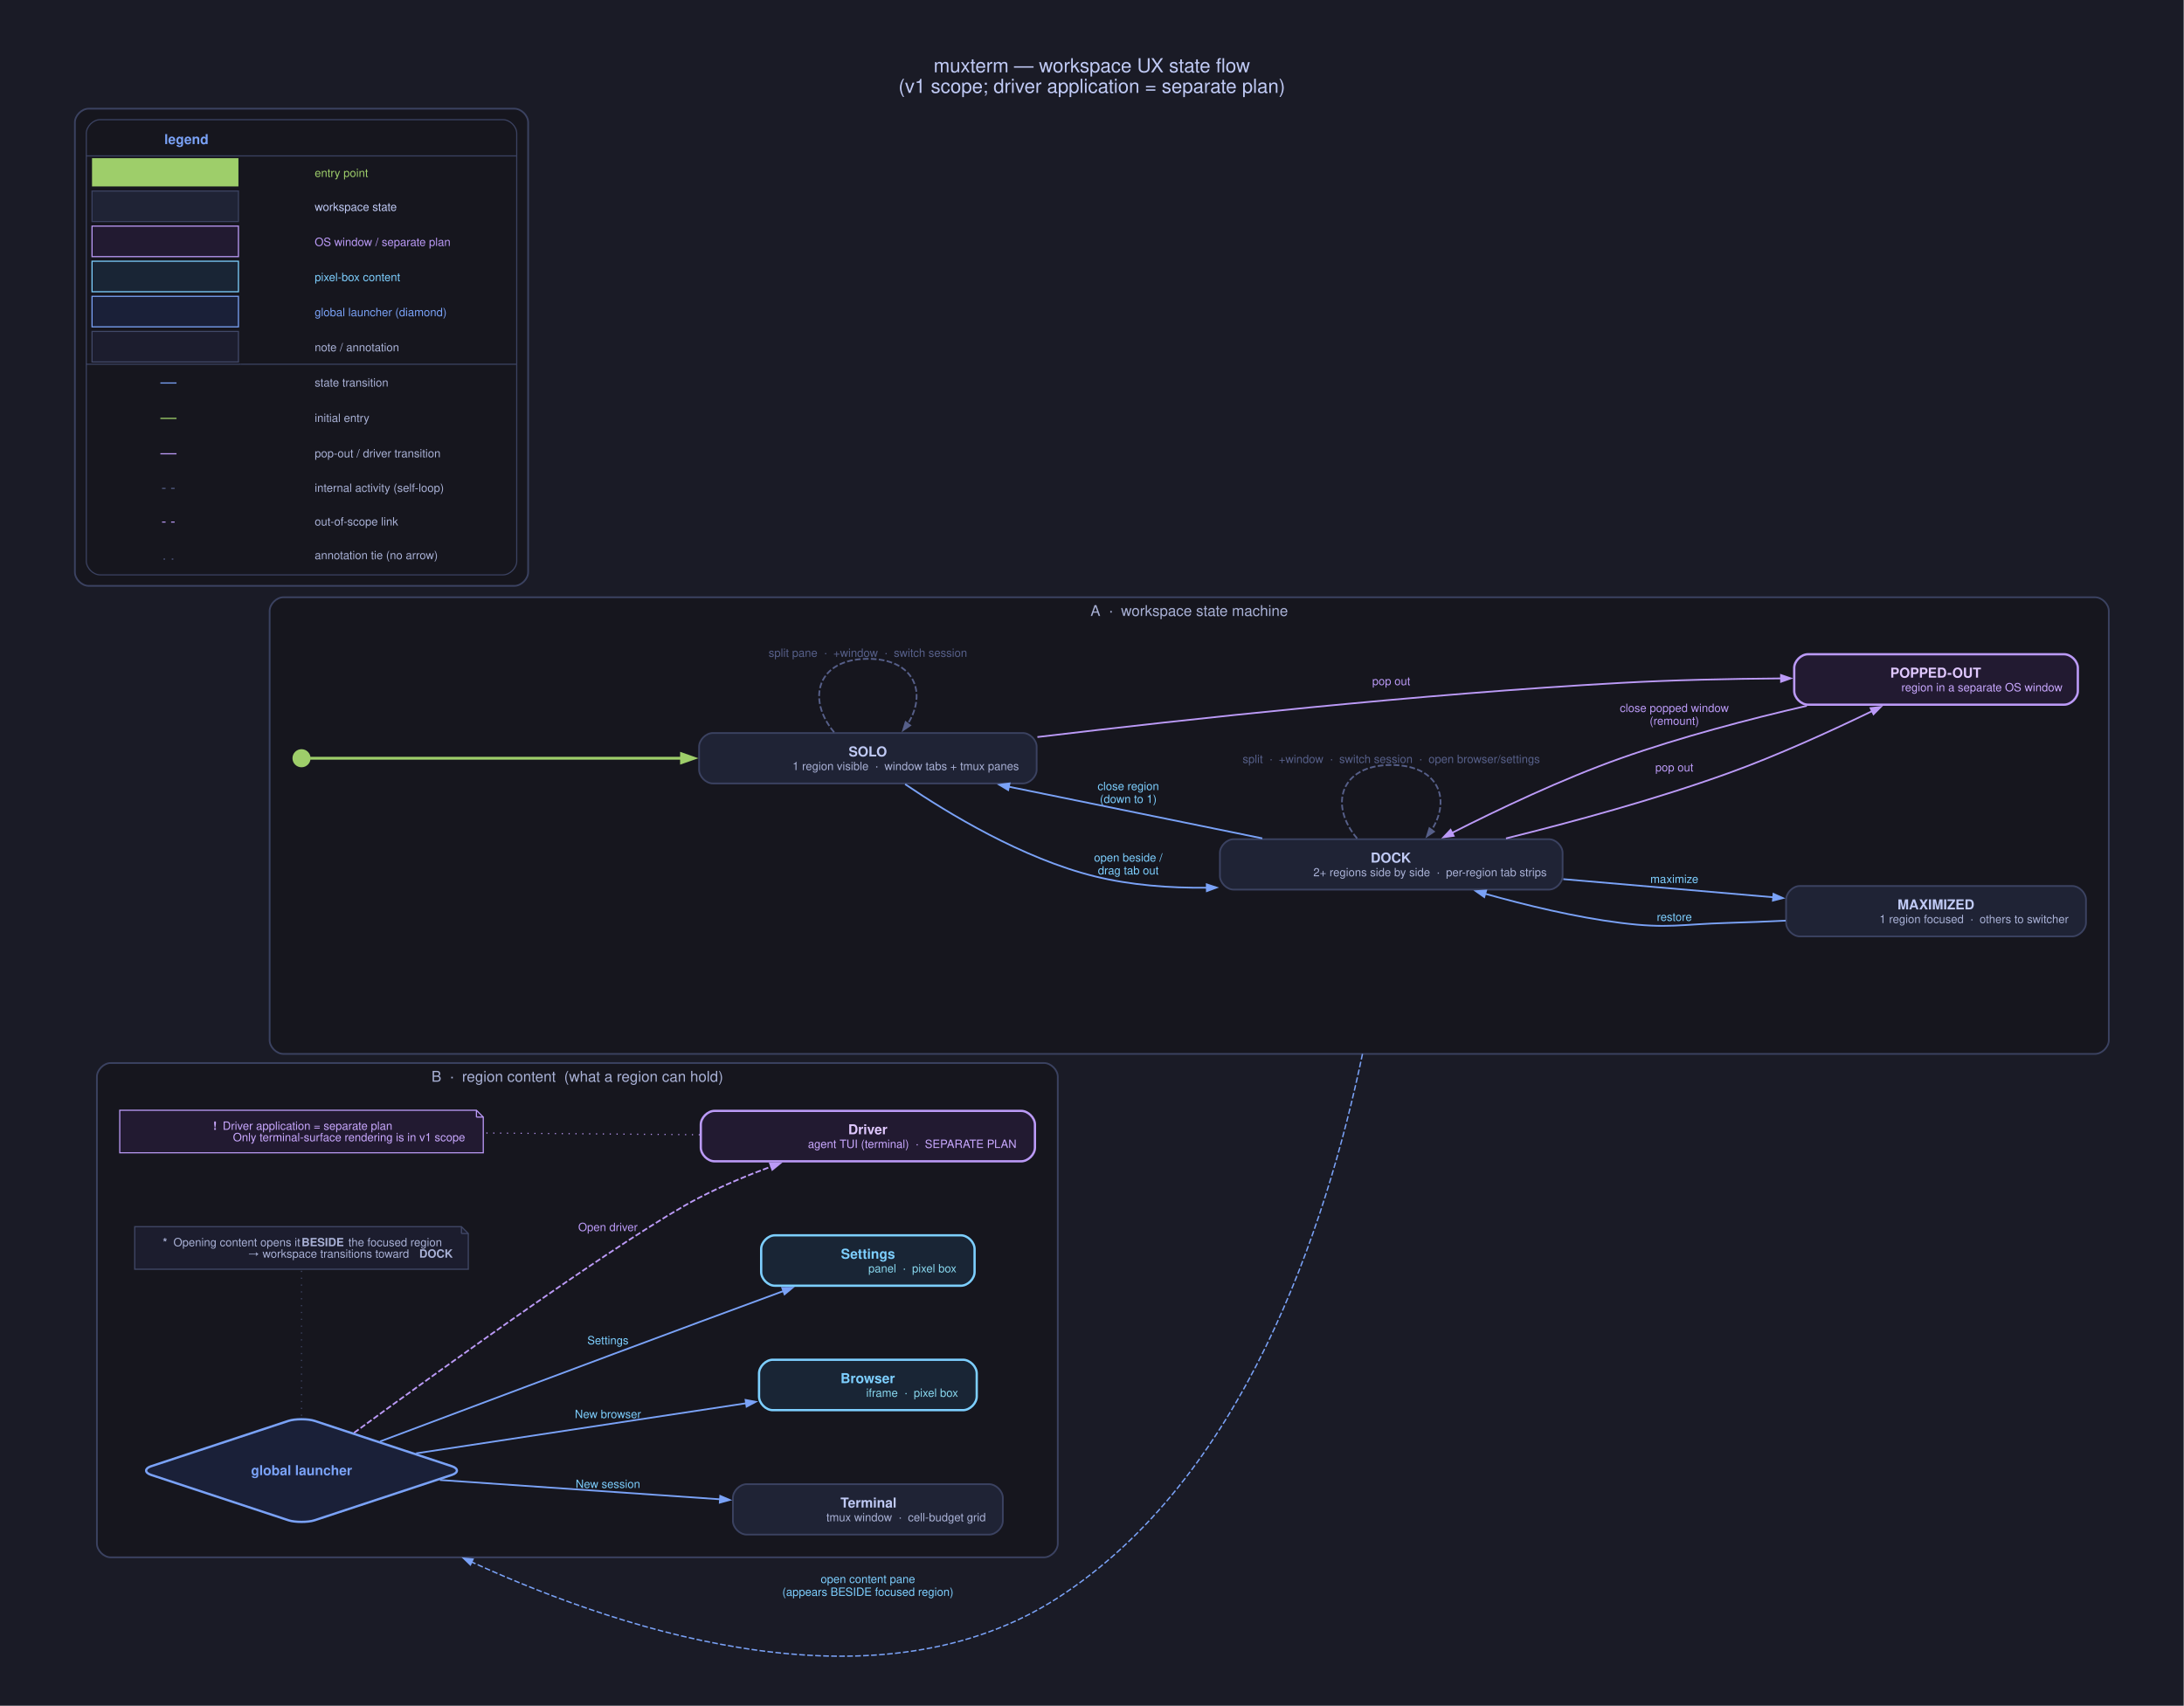
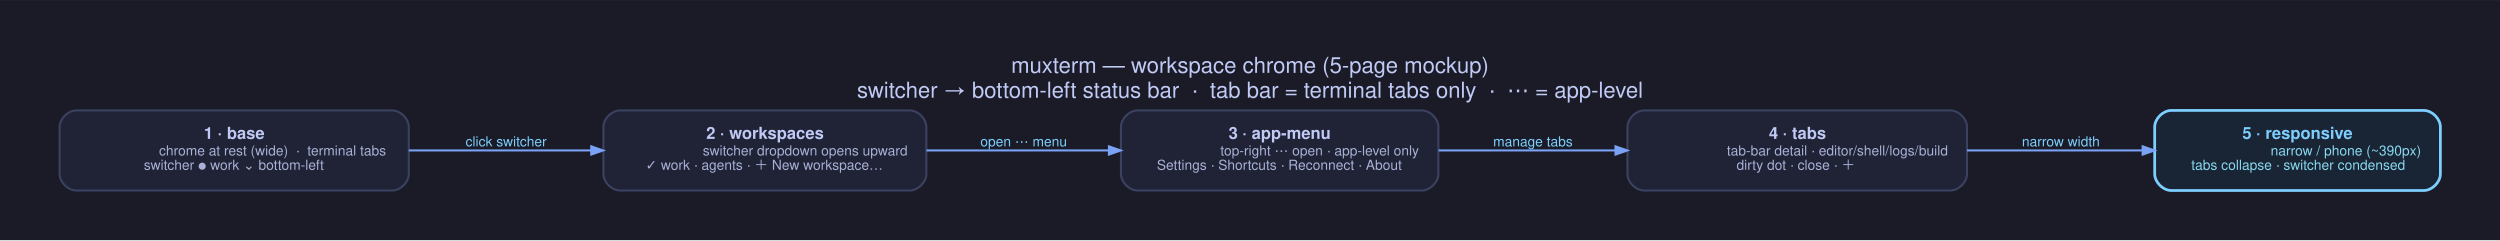
- <svg xmlns="http://www.w3.org/2000/svg" width="1913pt" height="1494pt" viewBox="0.00 0.00 1913.00 1494.00">
-   <g id="graph0" class="graph" transform="scale(1 1) rotate(0) translate(57.6 1451)">
-     <polygon fill="#1a1b26" stroke="none" points="-57.6,43.2 -57.6,-1451 1855.14,-1451 1855.14,43.2 -57.6,43.2" />
-     <text xml:space="preserve" text-anchor="middle" x="898.77" y="-1387.65" font-family="Helvetica,Arial,sans-serif" font-size="17.00" fill="#c0caf5">muxterm — workspace UX state flow</text>
-     <text xml:space="preserve" text-anchor="middle" x="898.77" y="-1369.65" font-family="Helvetica,Arial,sans-serif" font-size="17.00" fill="#c0caf5">(v1 scope; driver application = separate plan)</text>
-     <g id="clust1" class="cluster">
-       <path fill="#16161e" stroke="#3b4261" stroke-width="1.5" d="M190.58,-527.8C190.58,-527.8 1777.54,-527.8 1777.54,-527.8 1783.54,-527.8 1789.54,-533.8 1789.54,-539.8 1789.54,-539.8 1789.54,-915.8 1789.54,-915.8 1789.54,-921.8 1783.54,-927.8 1777.54,-927.8 1777.54,-927.8 190.58,-927.8 190.58,-927.8 184.58,-927.8 178.58,-921.8 178.58,-915.8 178.58,-915.8 178.58,-539.8 178.58,-539.8 178.58,-533.8 184.58,-527.8 190.58,-527.8" />
-       <text xml:space="preserve" text-anchor="middle" x="984.06" y="-911.45" font-family="Helvetica,Arial,sans-serif" font-size="13.00" fill="#a9b1d6">A  ·  workspace state machine</text>
-     </g>
-     <g id="clust2" class="cluster">
-       <path fill="#16161e" stroke="#3b4261" stroke-width="1.5" d="M39.29,-86.8C39.29,-86.8 856.93,-86.8 856.93,-86.8 862.93,-86.8 868.93,-92.8 868.93,-98.8 868.93,-98.8 868.93,-507.8 868.93,-507.8 868.93,-513.8 862.93,-519.8 856.93,-519.8 856.93,-519.8 39.29,-519.8 39.29,-519.8 33.29,-519.8 27.29,-513.8 27.29,-507.8 27.29,-507.8 27.29,-98.8 27.29,-98.8 27.29,-92.8 33.29,-86.8 39.29,-86.8" />
-       <text xml:space="preserve" text-anchor="middle" x="448.11" y="-503.45" font-family="Helvetica,Arial,sans-serif" font-size="13.00" fill="#a9b1d6">B  ·  region content  (what a region can hold)</text>
-     </g>
-     <g id="clust3" class="cluster">
-       <path fill="#16161e" stroke="#3b4261" stroke-width="1.5" d="M20,-937.8C20,-937.8 393,-937.8 393,-937.8 399,-937.8 405,-943.8 405,-949.8 405,-949.8 405,-1343.8 405,-1343.8 405,-1349.8 399,-1355.8 393,-1355.8 393,-1355.8 20,-1355.8 20,-1355.8 14,-1355.8 8,-1349.8 8,-1343.8 8,-1343.8 8,-949.8 8,-949.8 8,-943.8 14,-937.8 20,-937.8" />
-     </g>
+ <svg xmlns="http://www.w3.org/2000/svg" width="1811pt" height="174pt" viewBox="0.00 0.00 1811.40 174.00">
+   <g id="graph0" class="graph" transform="scale(1 1) rotate(0) translate(43.2 138)">
+     <polygon fill="#1a1b26" stroke="transparent" points="-43.2,36 -43.2,-138 1768.2,-138 1768.2,36 -43.2,36" />
+     <text text-anchor="middle" x="862.5" y="-85.2" font-family="Helvetica,Arial,sans-serif" font-size="16.00" fill="#c0caf5">muxterm — workspace chrome (5-page mockup)</text>
+     <text text-anchor="middle" x="862.5" y="-67.2" font-family="Helvetica,Arial,sans-serif" font-size="16.00" fill="#c0caf5">switcher → bottom-left status bar  ·  tab bar = terminal tabs only  ·  ⋯ = app-level</text>
    <g id="node1" class="node">
-       <ellipse fill="#9ece6a" stroke="#9ece6a" stroke-width="0" cx="206.5" cy="-786.8" rx="7.92" ry="7.92" />
+       <path fill="#1f2335" stroke="#3b4261" stroke-width="1.5" d="M241,-58C241,-58 12,-58 12,-58 6,-58 0,-52 0,-46 0,-46 0,-12 0,-12 0,-6 6,0 12,0 12,0 241,0 241,0 247,0 253,-6 253,-12 253,-12 253,-46 253,-46 253,-52 247,-58 241,-58" />
+       <text text-anchor="start" x="104.5" y="-37.4" font-family="Helvetica,Arial,sans-serif" font-weight="bold" font-size="12.00" fill="#c0caf5">1 · base</text>
+       <text text-anchor="start" x="17" y="-25.4" font-family="Helvetica,Arial,sans-serif" font-size="12.00" fill="#c0caf5">                  </text>
+       <text text-anchor="start" x="72" y="-25.4" font-family="Helvetica,Arial,sans-serif" font-size="10.00" fill="#a9b1d6">chrome at rest (wide)  ·  terminal tabs</text>
+       <text text-anchor="start" x="61" y="-15" font-family="Helvetica,Arial,sans-serif" font-size="10.00" fill="#a9b1d6">switcher ● work ⌄ bottom-left</text>
    </g>
    <g id="node2" class="node">
-       <path fill="#1f2335" stroke="#3b4261" stroke-width="1.5" d="M838.43,-808.88C838.43,-808.88 566.75,-808.88 566.75,-808.88 560.75,-808.88 554.75,-802.88 554.75,-796.88 554.75,-796.88 554.75,-776.72 554.75,-776.72 554.75,-770.72 560.75,-764.72 566.75,-764.72 566.75,-764.72 838.43,-764.72 838.43,-764.72 844.43,-764.72 850.43,-770.72 850.43,-776.72 850.43,-776.72 850.43,-796.88 850.43,-796.88 850.43,-802.88 844.43,-808.88 838.43,-808.88" />
-       <text xml:space="preserve" text-anchor="start" x="685.71" y="-788.4" font-family="Helvetica,Arial,sans-serif" font-weight="bold" font-size="12.00" fill="#c0caf5">SOLO</text>
-       <text xml:space="preserve" text-anchor="start" x="570.59" y="-776.4" font-family="Helvetica,Arial,sans-serif" font-size="12.00" fill="#c0caf5">                      </text>
-       <text xml:space="preserve" text-anchor="start" x="636.59" y="-776.4" font-family="Helvetica,Arial,sans-serif" font-size="10.00" fill="#a9b1d6">1 region visible  ·  window tabs + tmux panes</text>
+       <path fill="#1f2335" stroke="#3b4261" stroke-width="1.5" d="M616,-58C616,-58 406,-58 406,-58 400,-58 394,-52 394,-46 394,-46 394,-12 394,-12 394,-6 400,0 406,0 406,0 616,0 616,0 622,0 628,-6 628,-12 628,-12 628,-46 628,-46 628,-52 622,-58 616,-58" />
+       <text text-anchor="start" x="468.5" y="-37.4" font-family="Helvetica,Arial,sans-serif" font-weight="bold" font-size="12.00" fill="#c0caf5">2 · workspaces</text>
+       <text text-anchor="start" x="411" y="-25.4" font-family="Helvetica,Arial,sans-serif" font-size="12.00" fill="#c0caf5">                  </text>
+       <text text-anchor="start" x="466" y="-25.4" font-family="Helvetica,Arial,sans-serif" font-size="10.00" fill="#a9b1d6">switcher dropdown opens upward</text>
+       <text text-anchor="start" x="424.5" y="-15" font-family="Helvetica,Arial,sans-serif" font-size="10.00" fill="#a9b1d6">✓ work · agents · ＋ New workspace…</text>
    </g>
    <g id="edge1" class="edge">
-       <path fill="none" stroke="#9ece6a" stroke-width="2.5" d="M214.11,-786.8C248.62,-786.8 411.42,-786.8 539.51,-786.8" />
-       <polygon fill="#9ece6a" stroke="#9ece6a" stroke-width="2.5" points="539.37,-790.65 550.37,-786.8 539.37,-782.95 539.37,-790.65" />
-     </g>
-     <g id="edge9" class="edge">
-       <path fill="none" stroke="#565f89" stroke-width="1.5" stroke-dasharray="5,2" d="M673.03,-809.55C648.48,-838.8 658.34,-873.88 702.59,-873.88 743.21,-873.88 754.85,-844.32 737.5,-816.84" />
-       <polygon fill="#565f89" stroke="#565f89" stroke-width="1.5" points="739.61,-815.57 733.49,-811.38 735.65,-818.47 739.61,-815.57" />
-       <text xml:space="preserve" text-anchor="middle" x="702.59" y="-875.63" font-family="Helvetica,Arial,sans-serif" font-size="10.00" fill="#565f89">split pane  ·  +window  ·  switch session</text>
+       <path fill="none" stroke="#7aa2f7" stroke-width="1.5" d="M253.01,-29C295.39,-29 342.68,-29 385.03,-29" />
+       <polygon fill="#7aa2f7" stroke="#7aa2f7" stroke-width="1.5" points="385.2,-31.98 393.7,-29 385.2,-26.03 385.2,-31.98" />
+       <text text-anchor="middle" x="323.5" y="-32" font-family="Helvetica,Arial,sans-serif" font-size="10.00" fill="#7dcfff">click switcher</text>
    </g>
    <g id="node3" class="node">
-       <path fill="#1f2335" stroke="#3b4261" stroke-width="1.5" d="M1299.11,-715.88C1299.11,-715.88 1022.93,-715.88 1022.93,-715.88 1016.93,-715.88 1010.93,-709.88 1010.93,-703.88 1010.93,-703.88 1010.93,-683.72 1010.93,-683.72 1010.93,-677.72 1016.93,-671.72 1022.93,-671.72 1022.93,-671.72 1299.11,-671.72 1299.11,-671.72 1305.11,-671.72 1311.11,-677.72 1311.11,-683.72 1311.11,-683.72 1311.11,-703.88 1311.11,-703.88 1311.11,-709.88 1305.11,-715.88 1299.11,-715.88" />
-       <text xml:space="preserve" text-anchor="start" x="1143.02" y="-695.4" font-family="Helvetica,Arial,sans-serif" font-weight="bold" font-size="12.00" fill="#c0caf5">DOCK</text>
-       <text xml:space="preserve" text-anchor="start" x="1026.77" y="-683.4" font-family="Helvetica,Arial,sans-serif" font-size="12.00" fill="#c0caf5">                      </text>
-       <text xml:space="preserve" text-anchor="start" x="1092.77" y="-683.4" font-family="Helvetica,Arial,sans-serif" font-size="10.00" fill="#a9b1d6">2+ regions side by side  ·  per-region tab strips</text>
+       <path fill="#1f2335" stroke="#3b4261" stroke-width="1.5" d="M987,-58C987,-58 781,-58 781,-58 775,-58 769,-52 769,-46 769,-46 769,-12 769,-12 769,-6 775,0 781,0 781,0 987,0 987,0 993,0 999,-6 999,-12 999,-12 999,-46 999,-46 999,-52 993,-58 987,-58" />
+       <text text-anchor="start" x="847" y="-37.4" font-family="Helvetica,Arial,sans-serif" font-weight="bold" font-size="12.00" fill="#c0caf5">3 · app-menu</text>
+       <text text-anchor="start" x="786" y="-25.4" font-family="Helvetica,Arial,sans-serif" font-size="12.00" fill="#c0caf5">                  </text>
+       <text text-anchor="start" x="841" y="-25.4" font-family="Helvetica,Arial,sans-serif" font-size="10.00" fill="#a9b1d6">top-right ⋯ open · app-level only</text>
+       <text text-anchor="start" x="795" y="-15" font-family="Helvetica,Arial,sans-serif" font-size="10.00" fill="#a9b1d6">Settings · Shortcuts · Reconnect · About</text>
    </g>
    <g id="edge2" class="edge">
-       <path fill="none" stroke="#7aa2f7" stroke-width="1.5" d="M735.23,-764.03C772.75,-738.56 838.19,-698.84 901.43,-683.3 932.73,-675.61 966.79,-673.05 999.61,-673.36" />
-       <polygon fill="#7aa2f7" stroke="#7aa2f7" stroke-width="1.5" points="999.4,-676.33 1007.95,-673.51 999.51,-670.38 999.4,-676.33" />
-       <text xml:space="preserve" text-anchor="middle" x="930.68" y="-696.3" font-family="Helvetica,Arial,sans-serif" font-size="10.00" fill="#7dcfff">open beside /</text>
-       <text xml:space="preserve" text-anchor="middle" x="930.68" y="-685.05" font-family="Helvetica,Arial,sans-serif" font-size="10.00" fill="#7dcfff">drag tab out</text>
+       <path fill="none" stroke="#7aa2f7" stroke-width="1.5" d="M628.11,-29C670.07,-29 717.57,-29 760.09,-29" />
+       <polygon fill="#7aa2f7" stroke="#7aa2f7" stroke-width="1.5" points="760.3,-31.98 768.8,-29 760.3,-26.03 760.3,-31.98" />
+       <text text-anchor="middle" x="698.5" y="-32" font-family="Helvetica,Arial,sans-serif" font-size="10.00" fill="#7dcfff">open ⋯ menu</text>
+     </g>
+     <g id="node4" class="node">
+       <path fill="#1f2335" stroke="#3b4261" stroke-width="1.5" d="M1370,-58C1370,-58 1148,-58 1148,-58 1142,-58 1136,-52 1136,-46 1136,-46 1136,-12 1136,-12 1136,-6 1142,0 1148,0 1148,0 1370,0 1370,0 1376,0 1382,-6 1382,-12 1382,-12 1382,-46 1382,-46 1382,-52 1376,-58 1370,-58" />
+       <text text-anchor="start" x="1238.5" y="-37.4" font-family="Helvetica,Arial,sans-serif" font-weight="bold" font-size="12.00" fill="#c0caf5">4 · tabs</text>
+       <text text-anchor="start" x="1153" y="-25.4" font-family="Helvetica,Arial,sans-serif" font-size="12.00" fill="#c0caf5">                  </text>
+       <text text-anchor="start" x="1208" y="-25.4" font-family="Helvetica,Arial,sans-serif" font-size="10.00" fill="#a9b1d6">tab-bar detail · editor/shell/logs/build</text>
+       <text text-anchor="start" x="1215" y="-15" font-family="Helvetica,Arial,sans-serif" font-size="10.00" fill="#a9b1d6">dirty dot · close · ＋</text>
+     </g>
+     <g id="edge3" class="edge">
+       <path fill="none" stroke="#7aa2f7" stroke-width="1.5" d="M999.19,-29C1039.67,-29 1085.53,-29 1127.28,-29" />
+       <polygon fill="#7aa2f7" stroke="#7aa2f7" stroke-width="1.5" points="1127.34,-31.98 1135.84,-29 1127.34,-26.03 1127.34,-31.98" />
+       <text text-anchor="middle" x="1067.5" y="-32" font-family="Helvetica,Arial,sans-serif" font-size="10.00" fill="#7dcfff">manage tabs</text>
    </g>
    <g id="node5" class="node">
-       <path fill="#221a31" stroke="#bb9af7" stroke-width="2" d="M1750.41,-877.88C1750.41,-877.88 1525.99,-877.88 1525.99,-877.88 1519.99,-877.88 1513.99,-871.88 1513.99,-865.88 1513.99,-865.88 1513.99,-845.72 1513.99,-845.72 1513.99,-839.72 1519.99,-833.72 1525.99,-833.72 1525.99,-833.72 1750.41,-833.72 1750.41,-833.72 1756.41,-833.72 1762.41,-839.72 1762.41,-845.72 1762.41,-845.72 1762.41,-865.88 1762.41,-865.88 1762.41,-871.88 1756.41,-877.88 1750.41,-877.88" />
-       <text xml:space="preserve" text-anchor="start" x="1598.08" y="-857.4" font-family="Helvetica,Arial,sans-serif" font-weight="bold" font-size="12.00" fill="#e0c8ff">POPPED-OUT</text>
-       <text xml:space="preserve" text-anchor="start" x="1529.83" y="-845.4" font-family="Helvetica,Arial,sans-serif" font-size="12.00" fill="#c0caf5">                          </text>
-       <text xml:space="preserve" text-anchor="start" x="1607.83" y="-845.4" font-family="Helvetica,Arial,sans-serif" font-size="10.00" fill="#c9a8ff">region in a separate OS window</text>
-     </g>
-     <g id="edge6" class="edge">
-       <path fill="none" stroke="#bb9af7" stroke-width="1.5" d="M851.07,-805.37C984.33,-821.25 1186.01,-843.04 1362.11,-852.8 1407.8,-855.33 1457.83,-856.39 1502.55,-856.72" />
-       <polygon fill="#bb9af7" stroke="#bb9af7" stroke-width="1.5" points="1502.4,-859.7 1510.92,-856.78 1502.44,-853.75 1502.4,-859.7" />
-       <text xml:space="preserve" text-anchor="middle" x="1161.02" y="-850.87" font-family="Helvetica,Arial,sans-serif" font-size="10.00" fill="#bb9af7">pop out</text>
-     </g>
-     <g id="edge3" class="edge">
-       <path fill="none" stroke="#7aa2f7" stroke-width="1.5" d="M1048.07,-716.61C980.79,-730.32 895.12,-747.78 826.04,-761.85" />
-       <polygon fill="#7aa2f7" stroke="#7aa2f7" stroke-width="1.5" points="825.5,-758.93 817.76,-763.54 826.68,-764.76 825.5,-758.93" />
-       <text xml:space="preserve" text-anchor="middle" x="930.68" y="-758.87" font-family="Helvetica,Arial,sans-serif" font-size="10.00" fill="#7dcfff">close region</text>
-       <text xml:space="preserve" text-anchor="middle" x="930.68" y="-747.62" font-family="Helvetica,Arial,sans-serif" font-size="10.00" fill="#7dcfff">(down to 1)</text>
-     </g>
-     <g id="edge10" class="edge">
-       <path fill="none" stroke="#565f89" stroke-width="1.5" stroke-dasharray="5,2" d="M1131.12,-716.55C1106.29,-745.8 1116.26,-780.88 1161.02,-780.88 1202.11,-780.88 1213.88,-751.32 1196.33,-723.84" />
-       <polygon fill="#565f89" stroke="#565f89" stroke-width="1.5" points="1198.41,-722.53 1192.27,-718.37 1194.47,-725.45 1198.41,-722.53" />
-       <text xml:space="preserve" text-anchor="middle" x="1161.02" y="-782.63" font-family="Helvetica,Arial,sans-serif" font-size="10.00" fill="#565f89">split  ·  +window  ·  switch session  ·  open browser/settings</text>
-     </g>
-     <g id="node4" class="node">
-       <path fill="#1f2335" stroke="#3b4261" stroke-width="1.5" d="M1757.54,-674.88C1757.54,-674.88 1518.86,-674.88 1518.86,-674.88 1512.86,-674.88 1506.86,-668.88 1506.86,-662.88 1506.86,-662.88 1506.86,-642.72 1506.86,-642.72 1506.86,-636.72 1512.86,-630.72 1518.86,-630.72 1518.86,-630.72 1757.54,-630.72 1757.54,-630.72 1763.54,-630.72 1769.54,-636.72 1769.54,-642.72 1769.54,-642.72 1769.54,-662.88 1769.54,-662.88 1769.54,-668.88 1763.54,-674.88 1757.54,-674.88" />
-       <text xml:space="preserve" text-anchor="start" x="1604.45" y="-654.4" font-family="Helvetica,Arial,sans-serif" font-weight="bold" font-size="12.00" fill="#c0caf5">MAXIMIZED</text>
-       <text xml:space="preserve" text-anchor="start" x="1522.7" y="-642.4" font-family="Helvetica,Arial,sans-serif" font-size="12.00" fill="#c0caf5">                      </text>
-       <text xml:space="preserve" text-anchor="start" x="1588.7" y="-642.4" font-family="Helvetica,Arial,sans-serif" font-size="10.00" fill="#a9b1d6">1 region focused  ·  others to switcher</text>
+       <path fill="#192535" stroke="#7dcfff" stroke-width="2" d="M1713,-58C1713,-58 1530,-58 1530,-58 1524,-58 1518,-52 1518,-46 1518,-46 1518,-12 1518,-12 1518,-6 1524,0 1530,0 1530,0 1713,0 1713,0 1719,0 1725,-6 1725,-12 1725,-12 1725,-46 1725,-46 1725,-52 1719,-58 1713,-58" />
+       <text text-anchor="start" x="1581.5" y="-37.4" font-family="Helvetica,Arial,sans-serif" font-weight="bold" font-size="12.00" fill="#7dcfff">5 · responsive</text>
+       <text text-anchor="start" x="1535" y="-25.4" font-family="Helvetica,Arial,sans-serif" font-size="12.00" fill="#c0caf5">                      </text>
+       <text text-anchor="start" x="1602" y="-25.4" font-family="Helvetica,Arial,sans-serif" font-size="10.00" fill="#89d9f0">narrow / phone (~390px)</text>
+       <text text-anchor="start" x="1544.5" y="-15" font-family="Helvetica,Arial,sans-serif" font-size="10.00" fill="#89d9f0">tabs collapse · switcher condensed</text>
    </g>
    <g id="edge4" class="edge">
-       <path fill="none" stroke="#7aa2f7" stroke-width="1.5" d="M1311.72,-680.88C1370.49,-675.81 1437.62,-670.02 1495.59,-665.02" />
-       <polygon fill="#7aa2f7" stroke="#7aa2f7" stroke-width="1.5" points="1495.83,-667.99 1504.04,-664.29 1495.31,-662.06 1495.83,-667.99" />
-       <text xml:space="preserve" text-anchor="middle" x="1408.98" y="-677.51" font-family="Helvetica,Arial,sans-serif" font-size="10.00" fill="#7dcfff">maximize</text>
-     </g>
-     <g id="edge7" class="edge">
-       <path fill="none" stroke="#bb9af7" stroke-width="1.5" d="M1261.53,-716.58C1319.02,-730.78 1392.32,-750.69 1455.86,-773.55 1499.27,-789.17 1546.7,-810.86 1582.16,-828.04" />
-       <polygon fill="#bb9af7" stroke="#bb9af7" stroke-width="1.5" points="1580.85,-830.71 1589.79,-831.76 1583.46,-825.36 1580.85,-830.71" />
-       <text xml:space="preserve" text-anchor="middle" x="1408.98" y="-775.3" font-family="Helvetica,Arial,sans-serif" font-size="10.00" fill="#bb9af7">pop out</text>
-     </g>
-     <g id="node6" class="node">
-       <path fill="#1a2038" stroke="#7aa2f7" stroke-width="2" d="M195.11,-206.35C195.11,-206.35 74.67,-166.56 74.67,-166.56 68.98,-164.68 68.98,-160.92 74.67,-159.04 74.67,-159.04 195.11,-119.25 195.11,-119.25 200.8,-117.37 212.2,-117.37 217.89,-119.25 217.89,-119.25 338.33,-159.04 338.33,-159.04 344.02,-160.92 344.02,-164.68 338.33,-166.56 338.33,-166.56 217.89,-206.35 217.89,-206.35 212.2,-208.23 200.8,-208.23 195.11,-206.35" />
-       <text xml:space="preserve" text-anchor="start" x="162.25" y="-158.78" font-family="Helvetica,Arial,sans-serif" font-weight="bold" font-size="12.00" fill="#7aa2f7">global launcher</text>
-     </g>
-     <g id="edge17" class="edge">
-       <path fill="none" stroke="#7aa2f7" stroke-width="1.2" stroke-dasharray="5,2" d="M1135.84,-527.8C1103.77,-374.68 1030.94,-155.76 868.93,-51.3 714.09,48.54 498.01,-17.61 355.53,-82.71" />
-       <polygon fill="#7aa2f7" stroke="#7aa2f7" stroke-width="1.2" points="354.42,-80.14 348.33,-86.04 356.76,-85.23 354.42,-80.14" />
-       <text xml:space="preserve" text-anchor="middle" x="702.59" y="-64.3" font-family="Helvetica,Arial,sans-serif" font-size="10.00" fill="#7dcfff">open content pane</text>
-       <text xml:space="preserve" text-anchor="middle" x="702.59" y="-53.05" font-family="Helvetica,Arial,sans-serif" font-size="10.00" fill="#7dcfff">(appears BESIDE focused region)</text>
-     </g>
-     <g id="edge5" class="edge">
-       <path fill="none" stroke="#7aa2f7" stroke-width="1.5" d="M1506.49,-644.53C1489.46,-643.71 1472.25,-643.01 1455.86,-642.55 1414.21,-641.37 1403.45,-637.34 1362.11,-642.55 1322.27,-647.57 1279,-658.01 1242.93,-668.16" />
-       <polygon fill="#7aa2f7" stroke="#7aa2f7" stroke-width="1.5" points="1242.49,-665.19 1235.14,-670.38 1244.13,-670.91 1242.49,-665.19" />
-       <text xml:space="preserve" text-anchor="middle" x="1408.98" y="-644.3" font-family="Helvetica,Arial,sans-serif" font-size="10.00" fill="#7dcfff">restore</text>
-     </g>
-     <g id="edge8" class="edge">
-       <path fill="none" stroke="#bb9af7" stroke-width="1.5" d="M1525.02,-832.73C1474.56,-821.07 1414.67,-805.42 1362.11,-786.8 1310.41,-768.49 1253.94,-741.56 1214.22,-721.39" />
-       <polygon fill="#bb9af7" stroke="#bb9af7" stroke-width="1.5" points="1215.69,-718.8 1206.77,-717.58 1212.98,-724.1 1215.69,-718.8" />
-       <text xml:space="preserve" text-anchor="middle" x="1408.98" y="-827.32" font-family="Helvetica,Arial,sans-serif" font-size="10.00" fill="#bb9af7">close popped window</text>
-       <text xml:space="preserve" text-anchor="middle" x="1408.98" y="-816.07" font-family="Helvetica,Arial,sans-serif" font-size="10.00" fill="#bb9af7">(remount)</text>
-     </g>
-     <g id="node7" class="node">
-       <path fill="#1f2335" stroke="#3b4261" stroke-width="1.5" d="M808.8,-150.88C808.8,-150.88 596.37,-150.88 596.37,-150.88 590.37,-150.88 584.37,-144.88 584.37,-138.88 584.37,-138.88 584.37,-118.72 584.37,-118.72 584.37,-112.72 590.37,-106.72 596.37,-106.72 596.37,-106.72 808.8,-106.72 808.8,-106.72 814.8,-106.72 820.8,-112.72 820.8,-118.72 820.8,-118.72 820.8,-138.88 820.8,-138.88 820.8,-144.88 814.8,-150.88 808.8,-150.88" />
-       <text xml:space="preserve" text-anchor="start" x="678.59" y="-130.4" font-family="Helvetica,Arial,sans-serif" font-weight="bold" font-size="12.00" fill="#c0caf5">Terminal</text>
-       <text xml:space="preserve" text-anchor="start" x="600.21" y="-118.4" font-family="Helvetica,Arial,sans-serif" font-size="12.00" fill="#c0caf5">                      </text>
-       <text xml:space="preserve" text-anchor="start" x="666.21" y="-118.4" font-family="Helvetica,Arial,sans-serif" font-size="10.00" fill="#a9b1d6">tmux window  ·  cell-budget grid</text>
-     </g>
-     <g id="edge11" class="edge">
-       <path fill="none" stroke="#7aa2f7" stroke-width="1.5" d="M327.74,-154.53C402.08,-149.41 497.44,-142.85 573.24,-137.63" />
-       <polygon fill="#7aa2f7" stroke="#7aa2f7" stroke-width="1.5" points="573.27,-140.61 581.54,-137.06 572.86,-134.68 573.27,-140.61" />
-       <text xml:space="preserve" text-anchor="middle" x="474.88" y="-147.55" font-family="Helvetica,Arial,sans-serif" font-size="10.00" fill="#7dcfff">New session</text>
-     </g>
-     <g id="node8" class="node">
-       <path fill="#192535" stroke="#7dcfff" stroke-width="2" d="M785.93,-259.88C785.93,-259.88 619.25,-259.88 619.25,-259.88 613.25,-259.88 607.25,-253.88 607.25,-247.88 607.25,-247.88 607.25,-227.72 607.25,-227.72 607.25,-221.72 613.25,-215.72 619.25,-215.72 619.25,-215.72 785.93,-215.72 785.93,-215.72 791.93,-215.72 797.93,-221.72 797.93,-227.72 797.93,-227.72 797.93,-247.88 797.93,-247.88 797.93,-253.88 791.93,-259.88 785.93,-259.88" />
-       <text xml:space="preserve" text-anchor="start" x="678.59" y="-239.4" font-family="Helvetica,Arial,sans-serif" font-weight="bold" font-size="12.00" fill="#7dcfff">Browser</text>
-       <text xml:space="preserve" text-anchor="start" x="623.09" y="-227.4" font-family="Helvetica,Arial,sans-serif" font-size="12.00" fill="#c0caf5">                          </text>
-       <text xml:space="preserve" text-anchor="start" x="701.09" y="-227.4" font-family="Helvetica,Arial,sans-serif" font-size="10.00" fill="#89d9f0">iframe  ·  pixel box</text>
-     </g>
-     <g id="edge12" class="edge">
-       <path fill="none" stroke="#7aa2f7" stroke-width="1.5" d="M306.89,-177.89C390.75,-190.62 510.47,-208.79 596.03,-221.78" />
-       <polygon fill="#7aa2f7" stroke="#7aa2f7" stroke-width="1.5" points="595.46,-224.7 604.31,-223.03 596.35,-218.82 595.46,-224.7" />
-       <text xml:space="preserve" text-anchor="middle" x="474.88" y="-208.77" font-family="Helvetica,Arial,sans-serif" font-size="10.00" fill="#7dcfff">New browser</text>
-     </g>
-     <g id="node9" class="node">
-       <path fill="#192535" stroke="#7dcfff" stroke-width="2" d="M784.05,-368.88C784.05,-368.88 621.12,-368.88 621.12,-368.88 615.12,-368.88 609.12,-362.88 609.12,-356.88 609.12,-356.88 609.12,-336.72 609.12,-336.72 609.12,-330.72 615.12,-324.72 621.12,-324.72 621.12,-324.72 784.05,-324.72 784.05,-324.72 790.05,-324.72 796.05,-330.72 796.05,-336.72 796.05,-336.72 796.05,-356.88 796.05,-356.88 796.05,-362.88 790.05,-368.88 784.05,-368.88" />
-       <text xml:space="preserve" text-anchor="start" x="678.96" y="-348.4" font-family="Helvetica,Arial,sans-serif" font-weight="bold" font-size="12.00" fill="#7dcfff">Settings</text>
-       <text xml:space="preserve" text-anchor="start" x="624.96" y="-336.4" font-family="Helvetica,Arial,sans-serif" font-size="12.00" fill="#c0caf5">                          </text>
-       <text xml:space="preserve" text-anchor="start" x="702.96" y="-336.4" font-family="Helvetica,Arial,sans-serif" font-size="10.00" fill="#89d9f0">panel  ·  pixel box</text>
-     </g>
-     <g id="edge13" class="edge">
-       <path fill="none" stroke="#7aa2f7" stroke-width="1.5" d="M275.33,-188.33C345.29,-214.62 457.58,-256.75 554.75,-292.8 578.82,-301.73 605.12,-311.43 628.74,-320.1" />
-       <polygon fill="#7aa2f7" stroke="#7aa2f7" stroke-width="1.5" points="627.54,-322.84 636.55,-322.97 629.6,-317.25 627.54,-322.84" />
-       <text xml:space="preserve" text-anchor="middle" x="474.88" y="-273.4" font-family="Helvetica,Arial,sans-serif" font-size="10.00" fill="#7dcfff">Settings</text>
-     </g>
-     <g id="node10" class="node">
-       <path fill="#221a31" stroke="#bb9af7" stroke-width="2" d="M836.93,-477.88C836.93,-477.88 568.25,-477.88 568.25,-477.88 562.25,-477.88 556.25,-471.88 556.25,-465.88 556.25,-465.88 556.25,-445.72 556.25,-445.72 556.25,-439.72 562.25,-433.72 568.25,-433.72 568.25,-433.72 836.93,-433.72 836.93,-433.72 842.93,-433.72 848.93,-439.72 848.93,-445.72 848.93,-445.72 848.93,-465.88 848.93,-465.88 848.93,-471.88 842.93,-477.88 836.93,-477.88" />
-       <text xml:space="preserve" text-anchor="start" x="685.34" y="-457.4" font-family="Helvetica,Arial,sans-serif" font-weight="bold" font-size="12.00" fill="#e0c8ff">Driver</text>
-       <text xml:space="preserve" text-anchor="start" x="572.09" y="-445.4" font-family="Helvetica,Arial,sans-serif" font-size="12.00" fill="#c0caf5">                          </text>
-       <text xml:space="preserve" text-anchor="start" x="650.09" y="-445.4" font-family="Helvetica,Arial,sans-serif" font-size="10.00" fill="#c9a8ff">agent TUI (terminal)  ·  SEPARATE PLAN</text>
-     </g>
-     <g id="edge14" class="edge">
-       <path fill="none" stroke="#bb9af7" stroke-width="1.5" stroke-dasharray="5,2" d="M252.53,-195.89C331.63,-253.67 493,-369.84 554.75,-401.8 574.64,-412.09 596.95,-421.36 618.05,-429.19" />
-       <polygon fill="#bb9af7" stroke="#bb9af7" stroke-width="1.5" points="616.84,-431.91 625.84,-432.02 618.87,-426.32 616.84,-431.91" />
-       <text xml:space="preserve" text-anchor="middle" x="474.88" y="-372.57" font-family="Helvetica,Arial,sans-serif" font-size="10.00" fill="#bb9af7">Open driver</text>
-     </g>
-     <g id="node11" class="node">
-       <polygon fill="#1c1d2e" stroke="#414868" points="346.59,-376.44 60.41,-376.44 60.41,-339.16 352.59,-339.16 352.59,-370.44 346.59,-376.44" />
-       <polyline fill="none" stroke="#414868" points="346.59,-376.44 346.59,-370.44" />
-       <polyline fill="none" stroke="#414868" points="352.59,-370.44 346.59,-370.44" />
-       <text xml:space="preserve" text-anchor="start" x="85" y="-359.3" font-family="Helvetica,Arial,sans-serif" font-weight="bold" font-size="10.00" fill="#a9b1d6">*</text>
-       <text xml:space="preserve" text-anchor="start" x="88.75" y="-359.3" font-family="Helvetica,Arial,sans-serif" font-size="10.00" fill="#a9b1d6">  Opening content opens it </text>
-       <text xml:space="preserve" text-anchor="start" x="206.5" y="-359.3" font-family="Helvetica,Arial,sans-serif" font-weight="bold" font-size="10.00" fill="#a9b1d6">BESIDE</text>
-       <text xml:space="preserve" text-anchor="start" x="244.75" y="-359.3" font-family="Helvetica,Arial,sans-serif" font-size="10.00" fill="#a9b1d6"> the focused region</text>
-       <text xml:space="preserve" text-anchor="start" x="73.38" y="-349.3" font-family="Helvetica,Arial,sans-serif" font-size="10.00" fill="#a9b1d6">                               → workspace transitions toward </text>
-       <text xml:space="preserve" text-anchor="start" x="309.62" y="-349.3" font-family="Helvetica,Arial,sans-serif" font-weight="bold" font-size="10.00" fill="#a9b1d6">DOCK</text>
-     </g>
-     <g id="edge15" class="edge">
-       <path fill="none" stroke="#414868" stroke-dasharray="1,5" d="M206.5,-210.79C206.5,-253.48 206.5,-296.16 206.5,-338.85" />
-     </g>
-     <g id="node12" class="node">
-       <polygon fill="#221a31" stroke="#bb9af7" points="359.71,-478.44 47.29,-478.44 47.29,-441.16 365.71,-441.16 365.71,-472.44 359.71,-478.44" />
-       <polyline fill="none" stroke="#bb9af7" points="359.71,-478.44 359.71,-472.44" />
-       <polyline fill="none" stroke="#bb9af7" points="365.71,-472.44 359.71,-472.44" />
-       <text xml:space="preserve" text-anchor="start" x="128.88" y="-461.3" font-family="Helvetica,Arial,sans-serif" font-weight="bold" font-size="10.00" fill="#c9a8ff">!</text>
-       <text xml:space="preserve" text-anchor="start" x="131.88" y="-461.3" font-family="Helvetica,Arial,sans-serif" font-size="10.00" fill="#c9a8ff">  Driver application = separate plan</text>
-       <text xml:space="preserve" text-anchor="start" x="60.25" y="-451.3" font-family="Helvetica,Arial,sans-serif" font-size="10.00" fill="#c9a8ff">                               Only terminal-surface rendering is in v1 scope</text>
-     </g>
-     <g id="edge16" class="edge">
-       <path fill="none" stroke="#bb9af7" stroke-dasharray="1,5" d="M555.43,-456.98C495.8,-457.47 426.7,-458.03 365.87,-458.52" />
-     </g>
-     <g id="node13" class="node">
-       <path fill="#1f2335" stroke="none" stroke-width="1.5" d="M383,-1346.18C383,-1346.18 30,-1346.18 30,-1346.18 24,-1346.18 18,-1340.18 18,-1334.18 18,-1334.18 18,-959.43 18,-959.43 18,-953.43 24,-947.43 30,-947.43 30,-947.43 383,-947.43 383,-947.43 389,-947.43 395,-953.43 395,-959.43 395,-959.43 395,-1334.18 395,-1334.18 395,-1340.18 389,-1346.18 383,-1346.18" />
-       <path fill="#16161e" stroke="none" d="M30,-947.43C30,-947.43 383,-947.43 383,-947.43 389,-947.43 395,-953.43 395,-959.43 395,-959.43 395,-1334.18 395,-1334.18 395,-1340.18 389,-1346.18 383,-1346.18 383,-1346.18 30,-1346.18 30,-1346.18 24,-1346.18 18,-1340.18 18,-1334.18 18,-1334.18 18,-959.43 18,-959.43 18,-953.43 24,-947.43 30,-947.43" />
-       <text xml:space="preserve" text-anchor="start" x="29" y="-1324.78" font-family="Helvetica,Arial,sans-serif" font-size="12.00" fill="#c0caf5">                  </text>
-       <text xml:space="preserve" text-anchor="start" x="83" y="-1324.78" font-family="Helvetica,Arial,sans-serif" font-weight="bold" font-size="12.00" fill="#7aa2f7"> legend</text>
-       <text xml:space="preserve" text-anchor="start" x="125" y="-1324.78" font-family="Helvetica,Arial,sans-serif" font-size="12.00" fill="#c0caf5">                </text>
-       <polygon fill="#9ece6a" stroke="none" points="23,-1287.68 23,-1312.43 151.25,-1312.43 151.25,-1287.68 23,-1287.68" />
-       <text xml:space="preserve" text-anchor="start" x="85.62" y="-1296.68" font-family="Helvetica,Arial,sans-serif" font-size="12.00" fill="#c0caf5"> </text>
-       <text xml:space="preserve" text-anchor="start" x="161.25" y="-1296.03" font-family="Helvetica,Arial,sans-serif" font-size="12.00" fill="#c0caf5">                  </text>
-       <text xml:space="preserve" text-anchor="start" x="215.25" y="-1296.03" font-family="Helvetica,Arial,sans-serif" font-size="10.00" fill="#9ece6a"> entry point</text>
-       <text xml:space="preserve" text-anchor="start" x="264" y="-1296.03" font-family="Helvetica,Arial,sans-serif" font-size="12.00" fill="#c0caf5">                </text>
-       <polygon fill="#1f2335" stroke="none" points="23,-1256.93 23,-1283.68 151.25,-1283.68 151.25,-1256.93 23,-1256.93" />
-       <polygon fill="none" stroke="#3b4261" points="23,-1256.93 23,-1283.68 151.25,-1283.68 151.25,-1256.93 23,-1256.93" />
-       <text xml:space="preserve" text-anchor="start" x="85.62" y="-1266.93" font-family="Helvetica,Arial,sans-serif" font-size="12.00" fill="#c0caf5"> </text>
-       <text xml:space="preserve" text-anchor="start" x="161.25" y="-1266.28" font-family="Helvetica,Arial,sans-serif" font-size="12.00" fill="#c0caf5">                  </text>
-       <text xml:space="preserve" text-anchor="start" x="215.25" y="-1266.28" font-family="Helvetica,Arial,sans-serif" font-size="10.00" fill="#c0caf5"> workspace state</text>
-       <text xml:space="preserve" text-anchor="start" x="290.25" y="-1266.28" font-family="Helvetica,Arial,sans-serif" font-size="12.00" fill="#c0caf5">                </text>
-       <polygon fill="#221a31" stroke="none" points="23,-1226.18 23,-1252.93 151.25,-1252.93 151.25,-1226.18 23,-1226.18" />
-       <polygon fill="none" stroke="#bb9af7" points="23,-1226.18 23,-1252.93 151.25,-1252.93 151.25,-1226.18 23,-1226.18" />
-       <text xml:space="preserve" text-anchor="start" x="85.62" y="-1236.18" font-family="Helvetica,Arial,sans-serif" font-size="12.00" fill="#c0caf5"> </text>
-       <text xml:space="preserve" text-anchor="start" x="161.25" y="-1235.53" font-family="Helvetica,Arial,sans-serif" font-size="12.00" fill="#c0caf5">                  </text>
-       <text xml:space="preserve" text-anchor="start" x="215.25" y="-1235.53" font-family="Helvetica,Arial,sans-serif" font-size="10.00" fill="#bb9af7"> OS window / separate plan</text>
-       <text xml:space="preserve" text-anchor="start" x="336" y="-1235.53" font-family="Helvetica,Arial,sans-serif" font-size="12.00" fill="#c0caf5">                </text>
-       <polygon fill="#192535" stroke="none" points="23,-1195.43 23,-1222.18 151.25,-1222.18 151.25,-1195.43 23,-1195.43" />
-       <polygon fill="none" stroke="#7dcfff" points="23,-1195.43 23,-1222.18 151.25,-1222.18 151.25,-1195.43 23,-1195.43" />
-       <text xml:space="preserve" text-anchor="start" x="85.62" y="-1205.43" font-family="Helvetica,Arial,sans-serif" font-size="12.00" fill="#c0caf5"> </text>
-       <text xml:space="preserve" text-anchor="start" x="161.25" y="-1204.78" font-family="Helvetica,Arial,sans-serif" font-size="12.00" fill="#c0caf5">                  </text>
-       <text xml:space="preserve" text-anchor="start" x="215.25" y="-1204.78" font-family="Helvetica,Arial,sans-serif" font-size="10.00" fill="#7dcfff"> pixel-box content</text>
-       <text xml:space="preserve" text-anchor="start" x="292.5" y="-1204.78" font-family="Helvetica,Arial,sans-serif" font-size="12.00" fill="#c0caf5">                </text>
-       <polygon fill="#1a2038" stroke="none" points="23,-1164.68 23,-1191.43 151.25,-1191.43 151.25,-1164.68 23,-1164.68" />
-       <polygon fill="none" stroke="#7aa2f7" points="23,-1164.68 23,-1191.43 151.25,-1191.43 151.25,-1164.68 23,-1164.68" />
-       <text xml:space="preserve" text-anchor="start" x="85.62" y="-1174.68" font-family="Helvetica,Arial,sans-serif" font-size="12.00" fill="#c0caf5"> </text>
-       <text xml:space="preserve" text-anchor="start" x="161.25" y="-1174.03" font-family="Helvetica,Arial,sans-serif" font-size="12.00" fill="#c0caf5">                  </text>
-       <text xml:space="preserve" text-anchor="start" x="215.25" y="-1174.03" font-family="Helvetica,Arial,sans-serif" font-size="10.00" fill="#7aa2f7"> global launcher (diamond)</text>
-       <text xml:space="preserve" text-anchor="start" x="329.25" y="-1174.03" font-family="Helvetica,Arial,sans-serif" font-size="12.00" fill="#c0caf5">                </text>
-       <polygon fill="#1c1d2e" stroke="none" points="23,-1133.93 23,-1160.68 151.25,-1160.68 151.25,-1133.93 23,-1133.93" />
-       <polygon fill="none" stroke="#414868" points="23,-1133.93 23,-1160.68 151.25,-1160.68 151.25,-1133.93 23,-1133.93" />
-       <text xml:space="preserve" text-anchor="start" x="85.62" y="-1143.93" font-family="Helvetica,Arial,sans-serif" font-size="12.00" fill="#c0caf5"> </text>
-       <text xml:space="preserve" text-anchor="start" x="161.25" y="-1143.28" font-family="Helvetica,Arial,sans-serif" font-size="12.00" fill="#c0caf5">                  </text>
-       <text xml:space="preserve" text-anchor="start" x="215.25" y="-1143.28" font-family="Helvetica,Arial,sans-serif" font-size="10.00" fill="#a9b1d6"> note / annotation</text>
-       <text xml:space="preserve" text-anchor="start" x="291" y="-1143.28" font-family="Helvetica,Arial,sans-serif" font-size="12.00" fill="#c0caf5">                </text>
-       <text xml:space="preserve" text-anchor="start" x="29" y="-1111.63" font-family="Helvetica,Arial,sans-serif" font-size="12.00" fill="#c0caf5">                  </text>
-       <text xml:space="preserve" text-anchor="start" x="83" y="-1111.63" font-family="Helvetica,Arial,sans-serif" font-size="14.00" fill="#7aa2f7">—</text>
-       <text xml:space="preserve" text-anchor="start" x="97.25" y="-1111.63" font-family="Helvetica,Arial,sans-serif" font-size="12.00" fill="#c0caf5">                </text>
-       <text xml:space="preserve" text-anchor="start" x="161.25" y="-1112.4" font-family="Helvetica,Arial,sans-serif" font-size="12.00" fill="#c0caf5">                  </text>
-       <text xml:space="preserve" text-anchor="start" x="215.25" y="-1112.4" font-family="Helvetica,Arial,sans-serif" font-size="10.00" fill="#a9b1d6"> state transition</text>
-       <text xml:space="preserve" text-anchor="start" x="282.75" y="-1112.4" font-family="Helvetica,Arial,sans-serif" font-size="12.00" fill="#c0caf5">                </text>
-       <text xml:space="preserve" text-anchor="start" x="29" y="-1080.63" font-family="Helvetica,Arial,sans-serif" font-size="12.00" fill="#c0caf5">                  </text>
-       <text xml:space="preserve" text-anchor="start" x="83" y="-1080.63" font-family="Helvetica,Arial,sans-serif" font-size="14.00" fill="#9ece6a">—</text>
-       <text xml:space="preserve" text-anchor="start" x="97.25" y="-1080.63" font-family="Helvetica,Arial,sans-serif" font-size="12.00" fill="#c0caf5">                </text>
-       <text xml:space="preserve" text-anchor="start" x="161.25" y="-1081.4" font-family="Helvetica,Arial,sans-serif" font-size="12.00" fill="#c0caf5">                  </text>
-       <text xml:space="preserve" text-anchor="start" x="215.25" y="-1081.4" font-family="Helvetica,Arial,sans-serif" font-size="10.00" fill="#a9b1d6"> initial entry</text>
-       <text xml:space="preserve" text-anchor="start" x="265.5" y="-1081.4" font-family="Helvetica,Arial,sans-serif" font-size="12.00" fill="#c0caf5">                </text>
-       <text xml:space="preserve" text-anchor="start" x="29" y="-1049.63" font-family="Helvetica,Arial,sans-serif" font-size="12.00" fill="#c0caf5">                  </text>
-       <text xml:space="preserve" text-anchor="start" x="83" y="-1049.63" font-family="Helvetica,Arial,sans-serif" font-size="14.00" fill="#bb9af7">—</text>
-       <text xml:space="preserve" text-anchor="start" x="97.25" y="-1049.63" font-family="Helvetica,Arial,sans-serif" font-size="12.00" fill="#c0caf5">                </text>
-       <text xml:space="preserve" text-anchor="start" x="161.25" y="-1050.4" font-family="Helvetica,Arial,sans-serif" font-size="12.00" fill="#c0caf5">                  </text>
-       <text xml:space="preserve" text-anchor="start" x="215.25" y="-1050.4" font-family="Helvetica,Arial,sans-serif" font-size="10.00" fill="#a9b1d6"> pop-out / driver transition</text>
-       <text xml:space="preserve" text-anchor="start" x="326.25" y="-1050.4" font-family="Helvetica,Arial,sans-serif" font-size="12.00" fill="#c0caf5">                </text>
-       <text xml:space="preserve" text-anchor="start" x="29.75" y="-1019.58" font-family="Helvetica,Arial,sans-serif" font-size="12.00" fill="#c0caf5">                  </text>
-       <text xml:space="preserve" text-anchor="start" x="83.75" y="-1019.58" font-family="Helvetica,Arial,sans-serif" font-size="13.00" fill="#565f89">- -</text>
-       <text xml:space="preserve" text-anchor="start" x="96.5" y="-1019.58" font-family="Helvetica,Arial,sans-serif" font-size="12.00" fill="#c0caf5">                </text>
-       <text xml:space="preserve" text-anchor="start" x="161.25" y="-1020.15" font-family="Helvetica,Arial,sans-serif" font-size="12.00" fill="#c0caf5">                  </text>
-       <text xml:space="preserve" text-anchor="start" x="215.25" y="-1020.15" font-family="Helvetica,Arial,sans-serif" font-size="10.00" fill="#a9b1d6"> internal activity (self-loop)</text>
-       <text xml:space="preserve" text-anchor="start" x="330" y="-1020.15" font-family="Helvetica,Arial,sans-serif" font-size="12.00" fill="#c0caf5">                </text>
-       <text xml:space="preserve" text-anchor="start" x="29.75" y="-990.08" font-family="Helvetica,Arial,sans-serif" font-size="12.00" fill="#c0caf5">                  </text>
-       <text xml:space="preserve" text-anchor="start" x="83.75" y="-990.08" font-family="Helvetica,Arial,sans-serif" font-size="13.00" fill="#bb9af7">- -</text>
-       <text xml:space="preserve" text-anchor="start" x="96.5" y="-990.08" font-family="Helvetica,Arial,sans-serif" font-size="12.00" fill="#c0caf5">                </text>
-       <text xml:space="preserve" text-anchor="start" x="161.25" y="-990.65" font-family="Helvetica,Arial,sans-serif" font-size="12.00" fill="#c0caf5">                  </text>
-       <text xml:space="preserve" text-anchor="start" x="215.25" y="-990.65" font-family="Helvetica,Arial,sans-serif" font-size="10.00" fill="#a9b1d6"> out-of-scope link</text>
-       <text xml:space="preserve" text-anchor="start" x="290.25" y="-990.65" font-family="Helvetica,Arial,sans-serif" font-size="12.00" fill="#c0caf5">                </text>
-       <text xml:space="preserve" text-anchor="start" x="30.5" y="-960.58" font-family="Helvetica,Arial,sans-serif" font-size="12.00" fill="#c0caf5">                  </text>
-       <text xml:space="preserve" text-anchor="start" x="84.5" y="-960.58" font-family="Helvetica,Arial,sans-serif" font-size="13.00" fill="#414868">. .</text>
-       <text xml:space="preserve" text-anchor="start" x="95.75" y="-960.58" font-family="Helvetica,Arial,sans-serif" font-size="12.00" fill="#c0caf5">                </text>
-       <text xml:space="preserve" text-anchor="start" x="161.25" y="-961.15" font-family="Helvetica,Arial,sans-serif" font-size="12.00" fill="#c0caf5">                  </text>
-       <text xml:space="preserve" text-anchor="start" x="215.25" y="-961.15" font-family="Helvetica,Arial,sans-serif" font-size="10.00" fill="#a9b1d6"> annotation tie (no arrow)</text>
-       <text xml:space="preserve" text-anchor="start" x="323.25" y="-961.15" font-family="Helvetica,Arial,sans-serif" font-size="12.00" fill="#c0caf5">                </text>
-       <polygon fill="#3b4261" stroke="#3b4261" points="18,-1314.43 18,-1314.43 395,-1314.43 395,-1314.43 18,-1314.43" />
-       <polygon fill="#3b4261" stroke="#3b4261" points="18,-1131.93 18,-1131.93 153.25,-1131.93 153.25,-1131.93 18,-1131.93" />
-       <polygon fill="#3b4261" stroke="#3b4261" points="153.25,-1131.93 153.25,-1131.93 395,-1131.93 395,-1131.93 153.25,-1131.93" />
-       <path fill="none" stroke="#3b4261" d="M30,-947.43C30,-947.43 383,-947.43 383,-947.43 389,-947.43 395,-953.43 395,-959.43 395,-959.43 395,-1334.18 395,-1334.18 395,-1340.18 389,-1346.18 383,-1346.18 383,-1346.18 30,-1346.18 30,-1346.18 24,-1346.18 18,-1340.18 18,-1334.18 18,-1334.18 18,-959.43 18,-959.43 18,-953.43 24,-947.43 30,-947.43" />
+       <path fill="none" stroke="#7aa2f7" stroke-width="1.5" d="M1382.05,-29C1423.24,-29 1468.97,-29 1509.28,-29" />
+       <polygon fill="#7aa2f7" stroke="#7aa2f7" stroke-width="1.5" points="1509.3,-31.98 1517.8,-29 1509.3,-26.03 1509.3,-31.98" />
+       <text text-anchor="middle" x="1450" y="-32" font-family="Helvetica,Arial,sans-serif" font-size="10.00" fill="#7dcfff">narrow width</text>
    </g>
  </g>
</svg>
